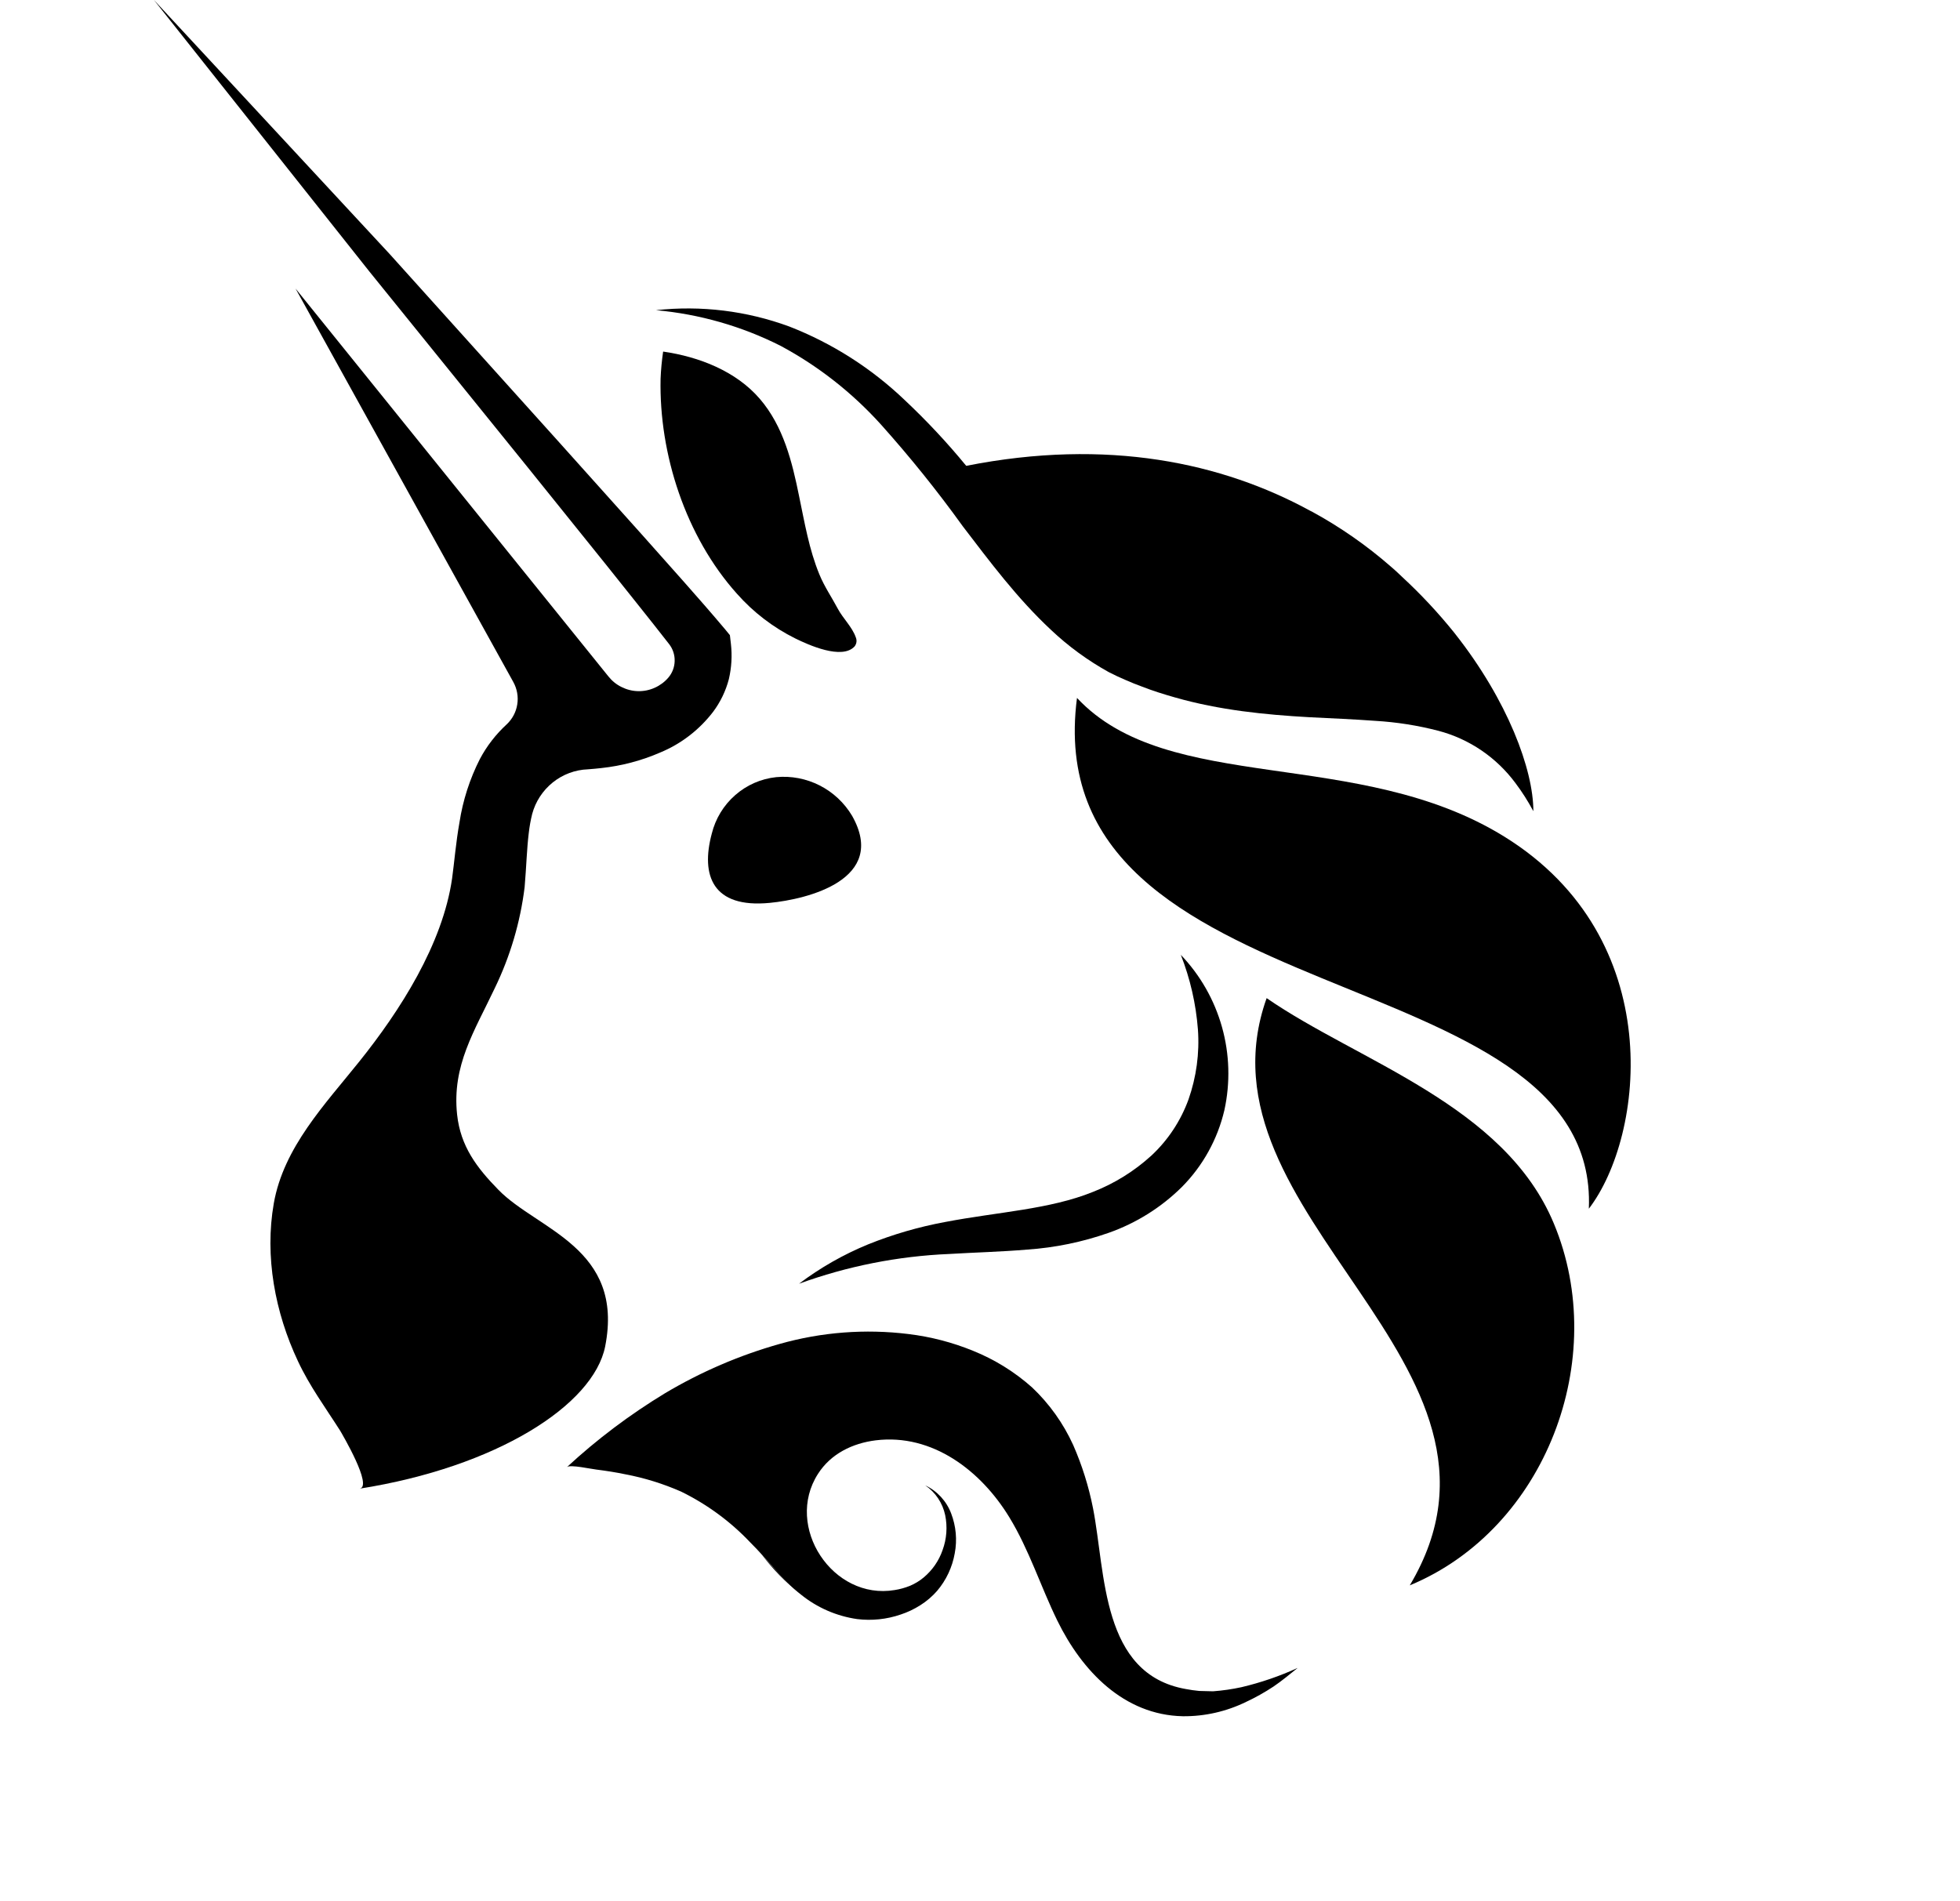
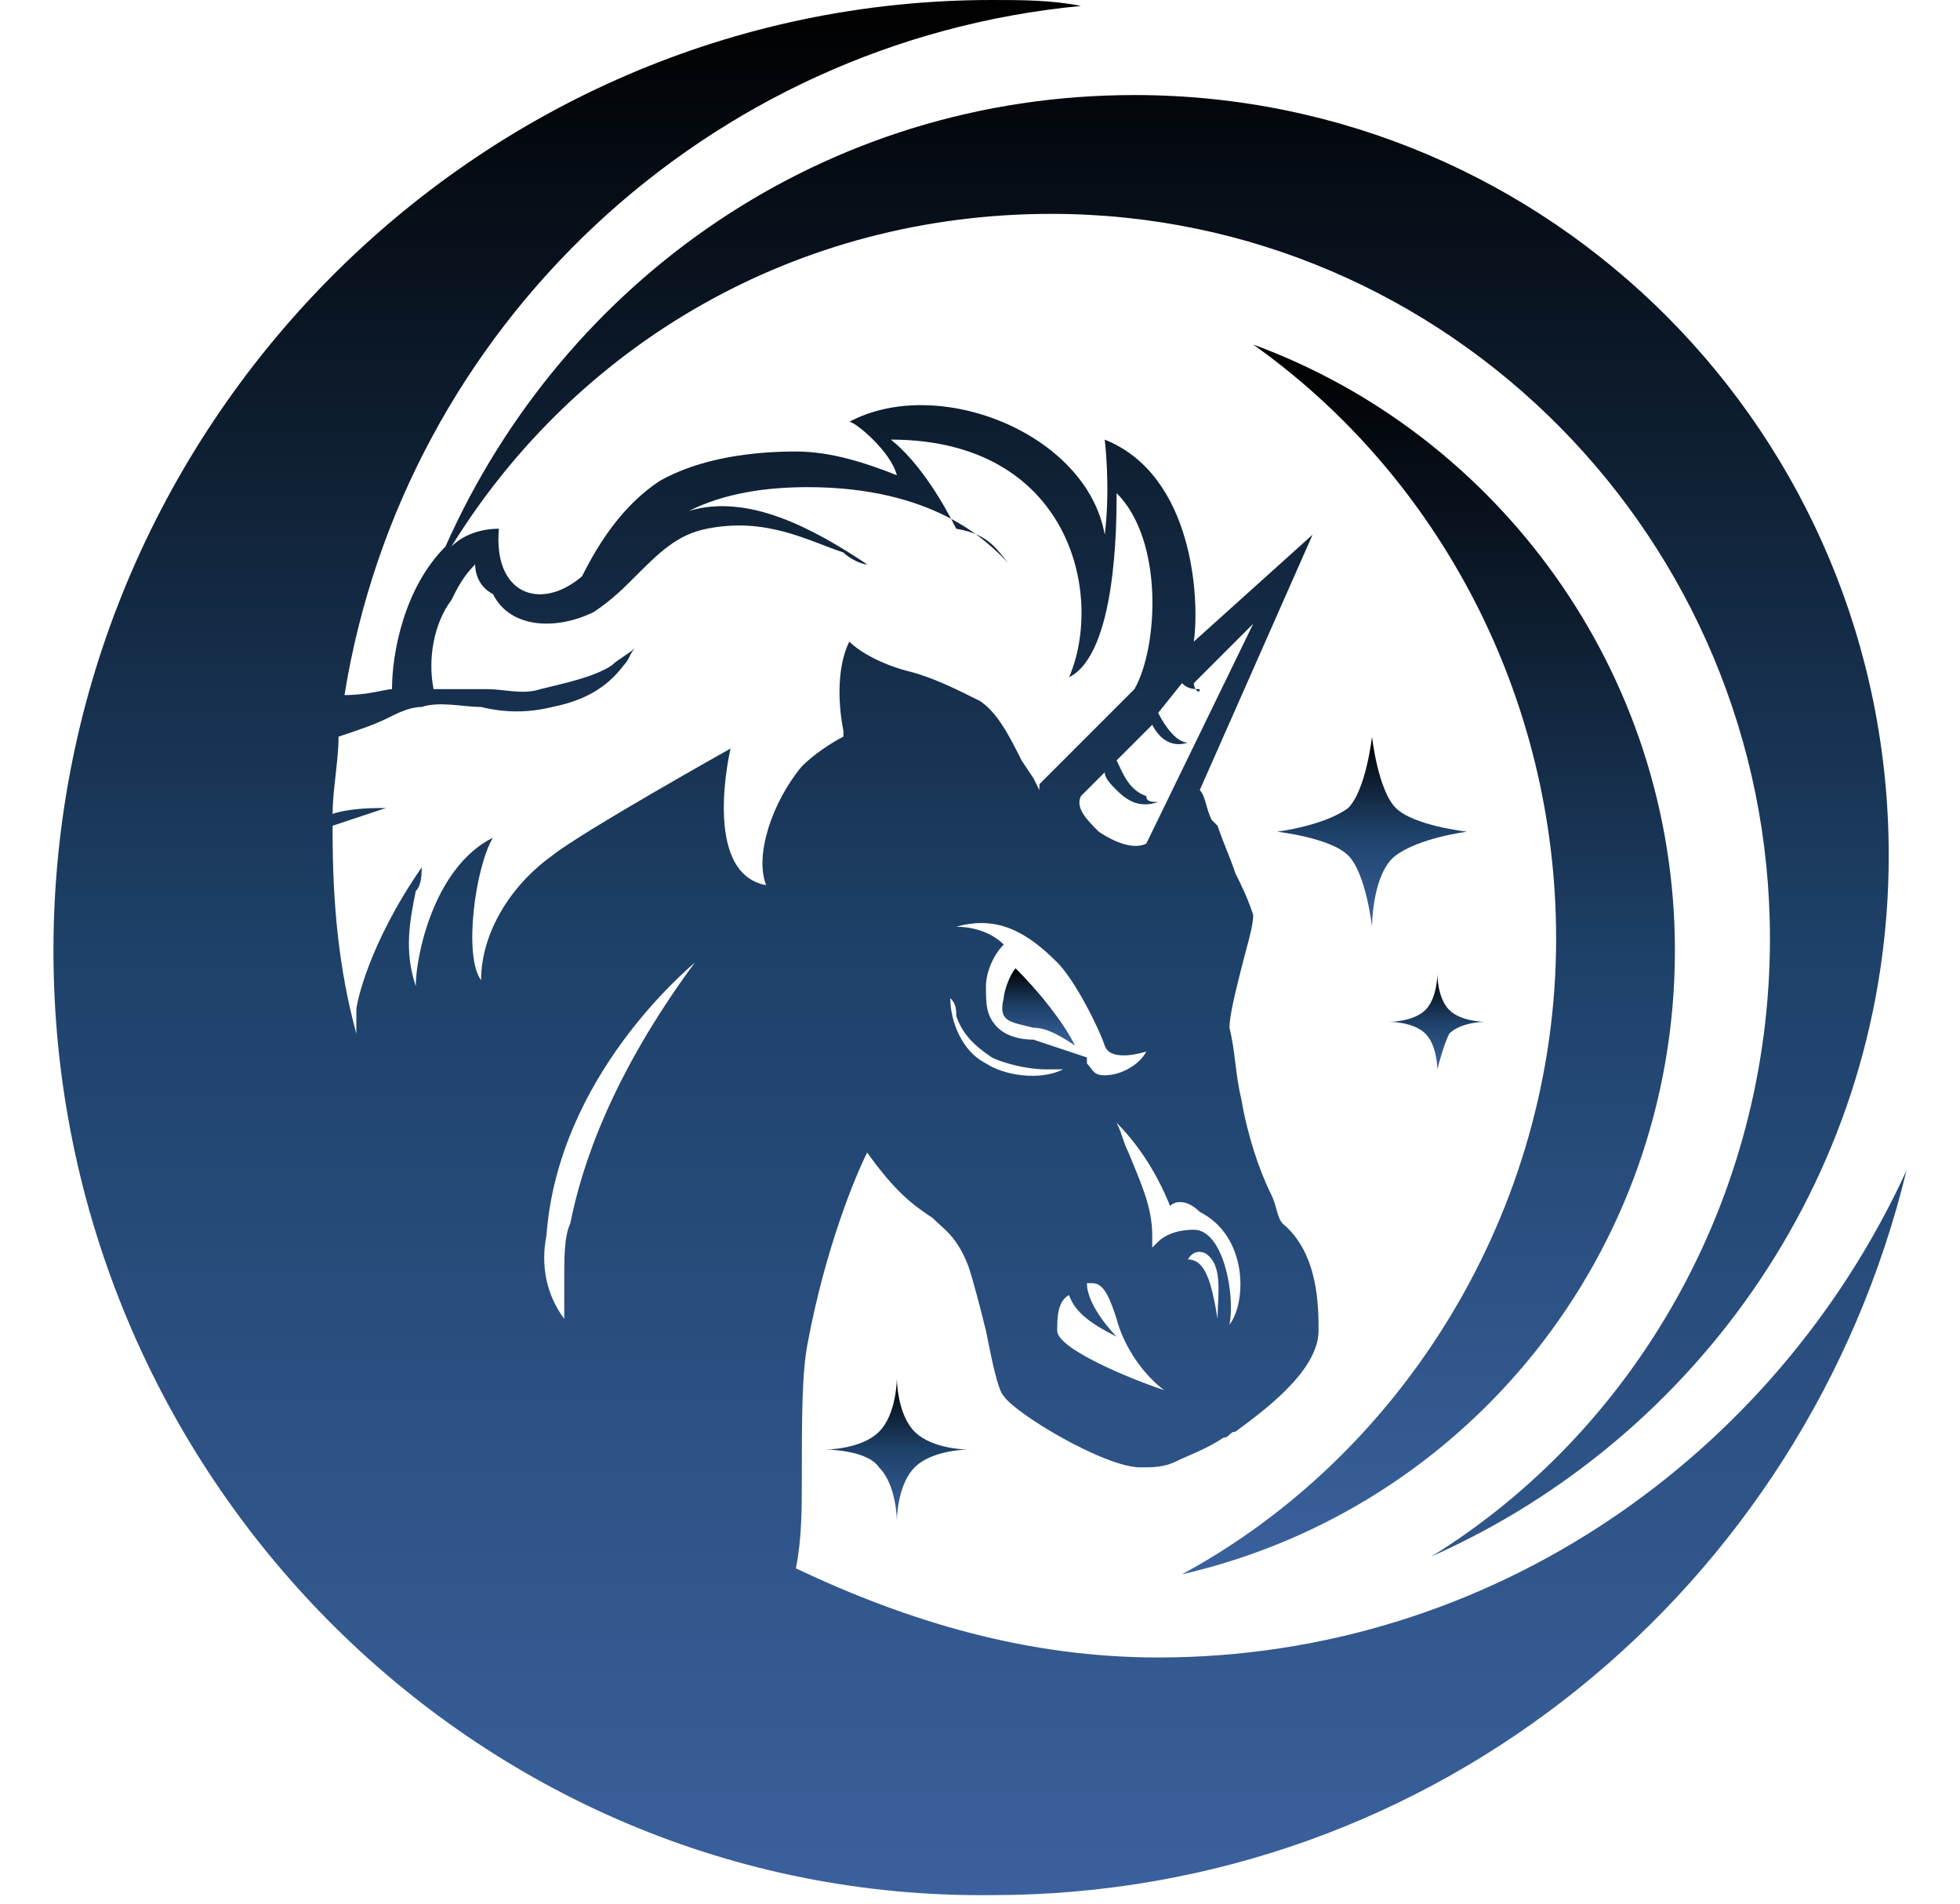
- <svg xmlns="http://www.w3.org/2000/svg" width="33" height="32" viewBox="0 0 33 32" fill="none">
-   <path d="M14.346 13.736C14.953 14.809 13.596 15.142 12.96 15.203C11.995 15.297 11.796 14.739 11.984 14.037C12.046 13.786 12.183 13.56 12.377 13.39C12.571 13.219 12.812 13.113 13.069 13.086C13.321 13.062 13.575 13.111 13.801 13.226C14.027 13.341 14.216 13.518 14.346 13.736Z" fill="black" />
-   <path d="M18.133 11.752C17.428 17.169 26.932 16.042 26.751 20.353C27.689 19.129 28.092 15.802 25.332 14.09C22.873 12.564 19.669 13.399 18.133 11.752Z" fill="black" />
-   <path d="M23.607 9.71C23.546 9.652 23.482 9.596 23.42 9.539C23.483 9.597 23.546 9.657 23.607 9.71Z" fill="black" />
-   <path d="M25.817 13.658L25.811 13.649C25.725 13.489 25.628 13.336 25.519 13.191C25.198 12.755 24.738 12.442 24.216 12.305C23.869 12.215 23.514 12.159 23.155 12.138C22.792 12.111 22.422 12.096 22.048 12.077C21.298 12.035 20.53 11.958 19.78 11.743C19.593 11.69 19.405 11.631 19.224 11.56C19.131 11.527 19.043 11.49 18.951 11.45C18.858 11.411 18.763 11.366 18.669 11.318C18.317 11.123 17.99 10.885 17.697 10.608C17.12 10.069 16.666 9.457 16.211 8.863C15.783 8.268 15.323 7.696 14.833 7.149C14.35 6.614 13.78 6.166 13.146 5.825C12.49 5.493 11.777 5.289 11.045 5.223C11.804 5.14 12.572 5.234 13.289 5.498C14.013 5.78 14.674 6.202 15.236 6.74C15.603 7.085 15.948 7.454 16.268 7.844C18.649 7.373 20.58 7.792 22.064 8.603L22.098 8.62C22.57 8.878 23.013 9.187 23.418 9.541C23.482 9.598 23.546 9.654 23.605 9.712C23.921 10.004 24.215 10.318 24.485 10.654L24.506 10.681C25.383 11.796 25.816 12.955 25.817 13.658Z" fill="black" />
-   <path d="M25.816 13.658L25.811 13.646L25.816 13.658Z" fill="black" />
-   <path d="M11.165 5.92C11.773 6.008 12.393 6.251 12.792 6.715C13.191 7.178 13.338 7.781 13.454 8.354C13.547 8.799 13.622 9.252 13.796 9.673C13.88 9.878 14.004 10.058 14.107 10.252C14.193 10.413 14.348 10.558 14.408 10.73C14.419 10.755 14.423 10.782 14.42 10.809C14.417 10.836 14.406 10.861 14.39 10.883C14.178 11.118 13.607 10.857 13.391 10.751C13.018 10.566 12.684 10.31 12.408 9.998C11.542 9.032 11.095 7.643 11.122 6.379C11.128 6.225 11.143 6.072 11.165 5.92Z" fill="black" />
-   <path d="M21.326 16.807C20.014 20.486 25.966 22.954 23.736 26.695C26.025 25.746 27.111 22.878 26.162 20.603C25.331 18.605 22.875 17.877 21.326 16.807Z" fill="black" />
-   <path d="M13.453 21.616C13.811 21.346 14.202 21.123 14.617 20.953C15.036 20.784 15.471 20.658 15.916 20.576C16.798 20.407 17.671 20.366 18.404 20.069C18.766 19.927 19.099 19.72 19.387 19.457C19.666 19.197 19.879 18.874 20.01 18.515C20.143 18.137 20.198 17.734 20.169 17.334C20.136 16.903 20.039 16.48 19.881 16.078C20.208 16.419 20.446 16.837 20.574 17.293C20.702 17.748 20.716 18.229 20.615 18.692C20.501 19.181 20.253 19.63 19.9 19.986C19.551 20.332 19.129 20.596 18.666 20.759C18.225 20.914 17.764 21.009 17.297 21.041C16.847 21.079 16.412 21.089 15.984 21.115C15.12 21.151 14.266 21.32 13.453 21.616Z" fill="black" />
-   <path d="M21.849 28.085C21.717 28.19 21.585 28.302 21.44 28.4C21.293 28.497 21.14 28.583 20.981 28.657C20.65 28.819 20.286 28.902 19.918 28.899C18.921 28.88 18.216 28.134 17.803 27.291C17.522 26.717 17.328 26.096 16.994 25.549C16.517 24.766 15.7 24.136 14.744 24.253C14.354 24.302 13.989 24.478 13.772 24.818C13.202 25.706 14.02 26.95 15.064 26.774C15.153 26.76 15.239 26.736 15.323 26.702C15.405 26.667 15.483 26.62 15.552 26.562C15.698 26.44 15.808 26.281 15.87 26.101C15.939 25.913 15.954 25.71 15.914 25.514C15.871 25.309 15.751 25.129 15.579 25.012C15.779 25.106 15.935 25.275 16.014 25.483C16.096 25.697 16.118 25.929 16.075 26.154C16.034 26.389 15.931 26.608 15.777 26.789C15.695 26.882 15.601 26.963 15.496 27.029C15.392 27.095 15.281 27.148 15.165 27.186C14.93 27.267 14.679 27.293 14.432 27.263C14.085 27.213 13.758 27.071 13.485 26.85C13.163 26.594 12.923 26.259 12.631 25.971C12.297 25.618 11.902 25.329 11.467 25.116C11.166 24.984 10.852 24.886 10.529 24.825C10.367 24.791 10.203 24.766 10.039 24.745C9.964 24.738 9.596 24.656 9.545 24.704C10.052 24.235 10.605 23.819 11.195 23.461C11.801 23.1 12.451 22.82 13.13 22.629C13.833 22.43 14.569 22.374 15.294 22.463C15.668 22.508 16.034 22.603 16.382 22.745C16.747 22.892 17.084 23.101 17.378 23.363C17.668 23.638 17.903 23.967 18.069 24.332C18.219 24.674 18.331 25.031 18.403 25.397C18.617 26.492 18.538 28.19 19.966 28.441C20.04 28.455 20.115 28.466 20.191 28.473L20.424 28.479C20.585 28.467 20.744 28.444 20.901 28.41C21.227 28.333 21.545 28.224 21.849 28.085Z" fill="black" />
-   <path d="M13.553 26.891L13.516 26.861L13.553 26.891Z" fill="black" />
-   <path d="M12.272 11.434C12.22 11.634 12.129 11.823 12.005 11.988C11.773 12.29 11.467 12.526 11.116 12.671C10.801 12.808 10.467 12.896 10.125 12.933C10.051 12.942 9.974 12.948 9.9 12.954C9.684 12.962 9.476 13.039 9.307 13.175C9.138 13.311 9.016 13.497 8.96 13.707C8.934 13.812 8.915 13.918 8.903 14.024C8.869 14.301 8.863 14.589 8.833 14.938C8.76 15.531 8.589 16.107 8.328 16.644C7.989 17.362 7.608 17.94 7.696 18.767C7.754 19.304 8.028 19.663 8.392 20.035C9.048 20.709 10.517 21.01 10.189 22.672C9.991 23.663 8.354 24.704 6.054 25.067C6.283 25.032 5.76 24.148 5.728 24.092C5.481 23.704 5.211 23.338 5.015 22.917C4.631 22.101 4.453 21.156 4.61 20.262C4.776 19.32 5.47 18.598 6.046 17.879C6.733 17.023 7.453 15.901 7.612 14.79C7.649 14.521 7.676 14.184 7.736 13.848C7.793 13.477 7.909 13.117 8.079 12.782C8.195 12.563 8.348 12.365 8.531 12.197C8.626 12.108 8.689 11.99 8.709 11.861C8.73 11.732 8.706 11.6 8.643 11.485L4.976 4.859L10.243 11.389C10.303 11.465 10.379 11.527 10.466 11.569C10.552 11.612 10.646 11.636 10.743 11.638C10.839 11.64 10.934 11.621 11.023 11.581C11.111 11.542 11.189 11.484 11.252 11.411C11.319 11.333 11.357 11.234 11.359 11.131C11.362 11.028 11.329 10.927 11.266 10.846C10.922 10.404 10.558 9.954 10.206 9.511L8.88 7.863L6.22 4.573L2.592 0L6.561 4.278L9.393 7.424L10.806 9C11.275 9.53 11.743 10.044 12.212 10.601L12.289 10.695L12.306 10.841C12.329 11.039 12.317 11.24 12.272 11.434Z" fill="black" />
-   <path d="M13.486 26.847C13.231 26.649 13.005 26.417 12.812 26.158C13.019 26.405 13.244 26.635 13.486 26.847Z" fill="black" />
+ <svg xmlns="http://www.w3.org/2000/svg" viewBox="0 0 277 269" fill="none">
+   <path d="M151.93 147.732C150.251 144.375 146.894 140.178 143.536 136.82C142.697 137.66 141.857 140.178 141.857 141.017C141.018 144.375 142.697 144.375 146.054 145.214C147.733 145.214 149.412 146.054 151.93 147.732Z" fill="url(#paint0_linear)" />
+   <path fill-rule="evenodd" clip-rule="evenodd" d="M152.77 0.839C99.888 5.876 57.079 46.167 48.685 98.209C52.043 98.209 54.561 97.37 55.4 97.37C55.4 92.333 57.079 83.1 62.955 77.224C79.743 39.452 116.676 13.43 160.324 13.43C219.082 13.43 266.927 61.276 266.927 120.873C266.927 165.361 240.067 203.133 202.294 219.921C230.833 202.294 250.14 169.558 250.14 132.624C250.14 76.385 204.812 30.218 148.573 30.218C112.479 30.218 81.421 48.685 63.794 77.224C65.473 75.545 67.991 74.706 70.509 74.706C69.67 83.939 76.385 86.458 82.261 81.421C84.779 76.385 88.136 71.349 93.173 67.991C99.049 64.633 106.603 63.794 112.479 63.794C117.515 63.794 122.552 65.473 126.749 67.151C125.909 63.794 120.873 59.597 120.033 59.597C132.624 52.882 153.609 61.276 156.127 75.545C156.967 68.83 156.127 62.115 156.127 62.115C168.718 67.151 169.558 84.779 168.718 90.654L185.506 75.545L169.558 111.639C170.397 112.479 170.397 114.158 171.236 115.836L172.076 116.676C172.915 119.194 173.755 120.873 174.594 123.391C175.433 125.07 176.273 126.748 177.112 129.267C177.112 130.945 176.273 133.464 175.433 136.821C174.594 140.179 173.755 143.536 173.755 145.215C174.594 148.573 174.594 151.93 175.433 155.288C176.273 160.324 177.952 165.361 179.63 168.718C180.47 170.397 180.47 172.076 181.309 172.915C186.346 177.112 186.346 184.667 186.346 188.024C186.346 193.9 177.952 199.776 174.594 202.294C173.755 202.294 173.755 203.133 172.915 203.133C170.397 204.812 167.879 205.651 166.2 206.491C164.521 207.33 162.843 207.33 161.164 207.33C156.127 207.33 143.536 199.776 141.858 197.258C141.018 196.418 140.179 192.221 139.34 188.024C138.5 184.667 137.661 181.309 136.821 178.791C135.143 174.594 133.464 173.755 131.785 172.076C129.267 170.397 126.749 168.718 122.552 162.842C120.873 166.2 116.676 176.273 114.158 189.703C113.318 193.9 113.318 200.615 113.318 209.009C113.318 213.206 113.318 217.403 112.479 221.6C128.427 229.155 145.215 234.191 163.682 234.191C210.688 234.191 250.979 205.651 269.446 165.361C255.176 224.118 203.133 267.767 140.179 267.767C67.152 268.606 7.555 208.17 7.555 134.303C7.555 60.436 67.152 0 140.179 0C144.376 0 148.573 0 152.77 0.839ZM47.846 104.085C47.846 107.442 47.006 111.639 47.006 114.997C49.524 114.158 52.882 114.158 55.4 114.158H54.561C52.043 114.997 49.524 115.836 47.006 116.676V117.515C47.006 127.588 47.846 136.821 50.364 146.055C50.364 145.215 50.364 144.376 50.364 142.697C50.364 141.858 52.043 133.464 59.597 122.551C59.597 123.391 59.597 125.07 58.758 125.909C57.918 130.106 57.079 134.303 58.758 139.339C58.758 135.142 61.276 122.551 69.67 118.355C67.152 122.551 65.473 135.142 67.991 138.5C67.991 131.785 72.188 125.07 78.064 120.873C82.261 117.515 103.246 105.764 103.246 105.764C103.246 105.764 99.049 123.391 108.282 125.07C106.603 120.873 109.121 113.318 113.318 108.282C114.997 106.603 117.515 104.924 119.194 104.085V103.245C118.355 99.049 118.355 94.012 120.033 90.654C121.712 92.333 125.07 94.012 128.427 94.852C131.785 95.691 135.143 97.37 138.5 99.049C141.018 100.727 142.697 104.085 144.376 107.442L146.055 109.961L146.894 111.639V110.8L160.324 97.37C163.682 91.494 164.521 76.385 157.806 69.67C157.806 73.867 157.806 92.333 151.091 95.691C156.127 83.939 151.091 62.115 125.909 62.115C130.106 65.473 133.464 71.349 135.143 74.706C140.179 75.545 141.018 78.064 142.697 79.742L141.858 78.903C139.34 76.385 131.785 68.83 114.158 68.83C108.282 68.83 102.406 69.67 97.37 72.188C105.764 69.67 114.997 74.706 122.552 79.742C121.712 79.742 120.033 78.903 119.194 78.064C114.158 76.385 108.282 73.027 99.888 74.706C95.691 75.545 93.173 78.064 89.815 81.421C88.136 83.1 86.458 84.779 83.939 86.458C78.903 88.976 72.188 88.976 69.67 83.939C67.991 83.1 67.152 81.421 67.152 79.742C65.473 81.421 64.633 83.1 63.794 84.779C61.276 88.136 60.437 93.173 61.276 97.37C63.794 97.37 66.312 97.37 68.83 97.37C71.349 97.37 73.867 98.209 76.385 97.37C79.743 96.53 83.939 95.691 86.458 94.012C87.297 93.173 88.976 92.333 89.815 91.494C88.976 92.333 88.976 93.173 88.136 94.012C85.618 97.37 82.261 99.049 78.064 99.888C74.706 100.727 71.349 100.727 67.991 99.888C65.473 99.888 62.115 99.049 59.597 99.888C57.918 99.888 56.239 100.727 54.561 101.567C52.882 102.406 50.364 103.245 47.846 104.085ZM168.718 96.53L177.112 88.136L162.003 119.194C160.324 120.033 157.806 119.194 155.288 117.515C153.609 115.836 151.93 114.158 152.77 112.479L156.127 109.121C156.127 109.961 156.967 110.8 157.806 111.639C159.485 113.318 161.164 114.158 163.682 113.318C162.843 113.318 162.003 113.318 162.003 112.479C159.485 111.639 158.646 109.121 157.806 107.442L162.843 102.406C163.682 104.085 165.361 105.764 167.879 104.924C166.2 104.924 164.521 102.406 163.682 100.727L167.04 96.53C167.879 97.37 168.718 97.37 169.558 97.37C169.558 98.209 168.718 97.37 168.718 96.53ZM141.018 145.215C139.34 143.536 139.34 141.858 139.34 139.339C139.34 137.661 140.179 135.142 141.858 133.464C140.179 131.785 137.661 130.945 135.143 130.945C141.018 129.267 145.215 131.785 149.412 135.982C151.93 138.5 155.288 145.215 156.127 147.733C156.967 150.251 162.003 148.573 162.003 148.573C161.164 150.251 158.646 151.93 156.127 151.93C154.449 151.93 154.449 151.091 153.609 150.251V149.412C151.091 148.573 148.573 147.733 146.055 146.894C143.536 146.894 141.858 146.055 141.018 145.215ZM172.076 186.345C171.236 181.309 170.397 177.951 167.879 177.951C167.879 177.951 168.718 176.273 170.397 177.112C172.915 178.791 172.076 182.988 172.076 186.345ZM173.755 187.185C174.594 182.988 172.915 173.755 168.718 173.755C166.2 173.755 164.521 174.594 163.682 175.433L162.843 176.273C162.843 175.433 162.843 175.433 162.843 174.594C162.843 170.397 161.164 167.039 159.485 162.842C158.646 161.164 158.646 160.324 157.806 158.645C161.164 162.003 163.682 166.2 165.361 170.397C166.2 169.558 167.879 169.558 169.558 171.236C176.273 174.594 176.273 183.827 173.755 187.185ZM164.521 196.418C159.485 194.739 149.412 190.542 149.412 188.024C149.412 186.345 149.412 183.827 151.091 182.988C151.93 185.506 154.449 187.185 157.806 188.864C157.806 188.864 153.609 184.667 153.609 181.309H154.449C156.127 181.309 156.967 183.827 157.806 186.345C158.646 189.703 161.164 193.9 164.521 196.418ZM150.252 151.091C146.894 152.77 141.858 151.93 139.34 150.251C135.982 148.573 134.303 144.376 134.303 141.018C135.143 141.858 135.143 142.697 135.143 143.536C135.982 146.055 137.661 147.733 140.179 149.412C141.858 150.251 145.215 151.091 147.733 151.091C148.573 151.091 149.412 151.091 150.252 151.091ZM79.743 180.47C79.743 182.988 79.743 184.667 79.743 186.345C77.224 182.988 76.385 178.791 77.224 174.594C78.903 151.93 97.37 136.821 98.209 135.982C86.458 151.93 82.261 164.521 80.582 172.915C79.743 174.594 79.743 177.951 79.743 180.47Z" fill="url(#paint1_linear)" />
+   <path d="M219.921 132.623C219.921 171.235 198.097 205.65 167.04 222.438C207.33 213.205 236.709 177.111 236.709 134.302C236.709 94.85 211.527 61.275 177.112 48.684C203.133 67.15 219.921 98.208 219.921 132.623Z" fill="url(#paint2_linear)" />
+   <path d="M193.9 130.945C193.9 130.945 193.061 123.39 190.542 120.872C188.024 118.354 180.47 117.514 180.47 117.514C180.47 117.514 187.185 116.675 190.542 114.157C193.061 111.639 193.9 104.084 193.9 104.084C193.9 104.084 194.739 111.639 197.258 114.157C199.776 116.675 207.33 117.514 207.33 117.514C207.33 117.514 200.615 118.354 197.258 120.872C193.9 123.39 193.9 130.945 193.9 130.945Z" fill="url(#paint3_linear)" />
+   <path d="M124.231 207.331C126.749 209.849 126.749 214.886 126.749 214.886C126.749 214.886 126.749 209.849 129.267 207.331C131.785 204.813 136.822 204.813 136.822 204.813C136.822 204.813 131.785 204.813 129.267 202.295C126.749 199.777 126.749 194.74 126.749 194.74C126.749 194.74 126.749 199.777 124.231 202.295C121.713 204.813 116.676 204.813 116.676 204.813C116.676 204.813 122.552 204.813 124.231 207.331Z" fill="url(#paint4_linear)" />
+   <path d="M203.133 151.09C203.133 151.09 203.133 147.732 201.454 146.054C199.776 144.375 196.418 144.375 196.418 144.375C196.418 144.375 199.776 144.375 201.454 142.696C203.133 141.017 203.133 137.66 203.133 137.66C203.133 137.66 203.133 141.017 204.812 142.696C206.491 144.375 209.848 144.375 209.848 144.375C209.848 144.375 206.491 144.375 204.812 146.054C203.973 147.732 203.133 151.09 203.133 151.09Z" fill="url(#paint5_linear)" />
+   <defs>
+     <linearGradient id="paint0_linear" x1="146.787" y1="136.82" x2="146.787" y2="147.732" gradientUnits="userSpaceOnUse">
+       <stop />
+       <stop offset="0.5" stop-color="#1E4169" />
+       <stop offset="1" stop-color="#3A619D" />
+     </linearGradient>
+     <linearGradient id="paint1_linear" x1="138.5" y1="0" x2="138.5" y2="267.775" gradientUnits="userSpaceOnUse">
+       <stop />
+       <stop offset="0.5" stop-color="#1E4169" />
+       <stop offset="1" stop-color="#3A619D" />
+     </linearGradient>
+     <linearGradient id="paint2_linear" x1="201.874" y1="48.684" x2="201.874" y2="222.438" gradientUnits="userSpaceOnUse">
+       <stop />
+       <stop offset="0.5" stop-color="#1E4169" />
+       <stop offset="1" stop-color="#3A619D" />
+     </linearGradient>
+     <linearGradient id="paint3_linear" x1="193.9" y1="104.084" x2="193.9" y2="130.945" gradientUnits="userSpaceOnUse">
+       <stop />
+       <stop offset="0.5" stop-color="#1E4169" />
+       <stop offset="1" stop-color="#3A619D" />
+     </linearGradient>
+     <linearGradient id="paint4_linear" x1="126.749" y1="194.74" x2="126.749" y2="214.886" gradientUnits="userSpaceOnUse">
+       <stop />
+       <stop offset="0.5" stop-color="#1E4169" />
+       <stop offset="1" stop-color="#3A619D" />
+     </linearGradient>
+     <linearGradient id="paint5_linear" x1="203.133" y1="137.66" x2="203.133" y2="151.09" gradientUnits="userSpaceOnUse">
+       <stop />
+       <stop offset="0.5" stop-color="#1E4169" />
+       <stop offset="1" stop-color="#3A619D" />
+     </linearGradient>
+   </defs>
</svg>
